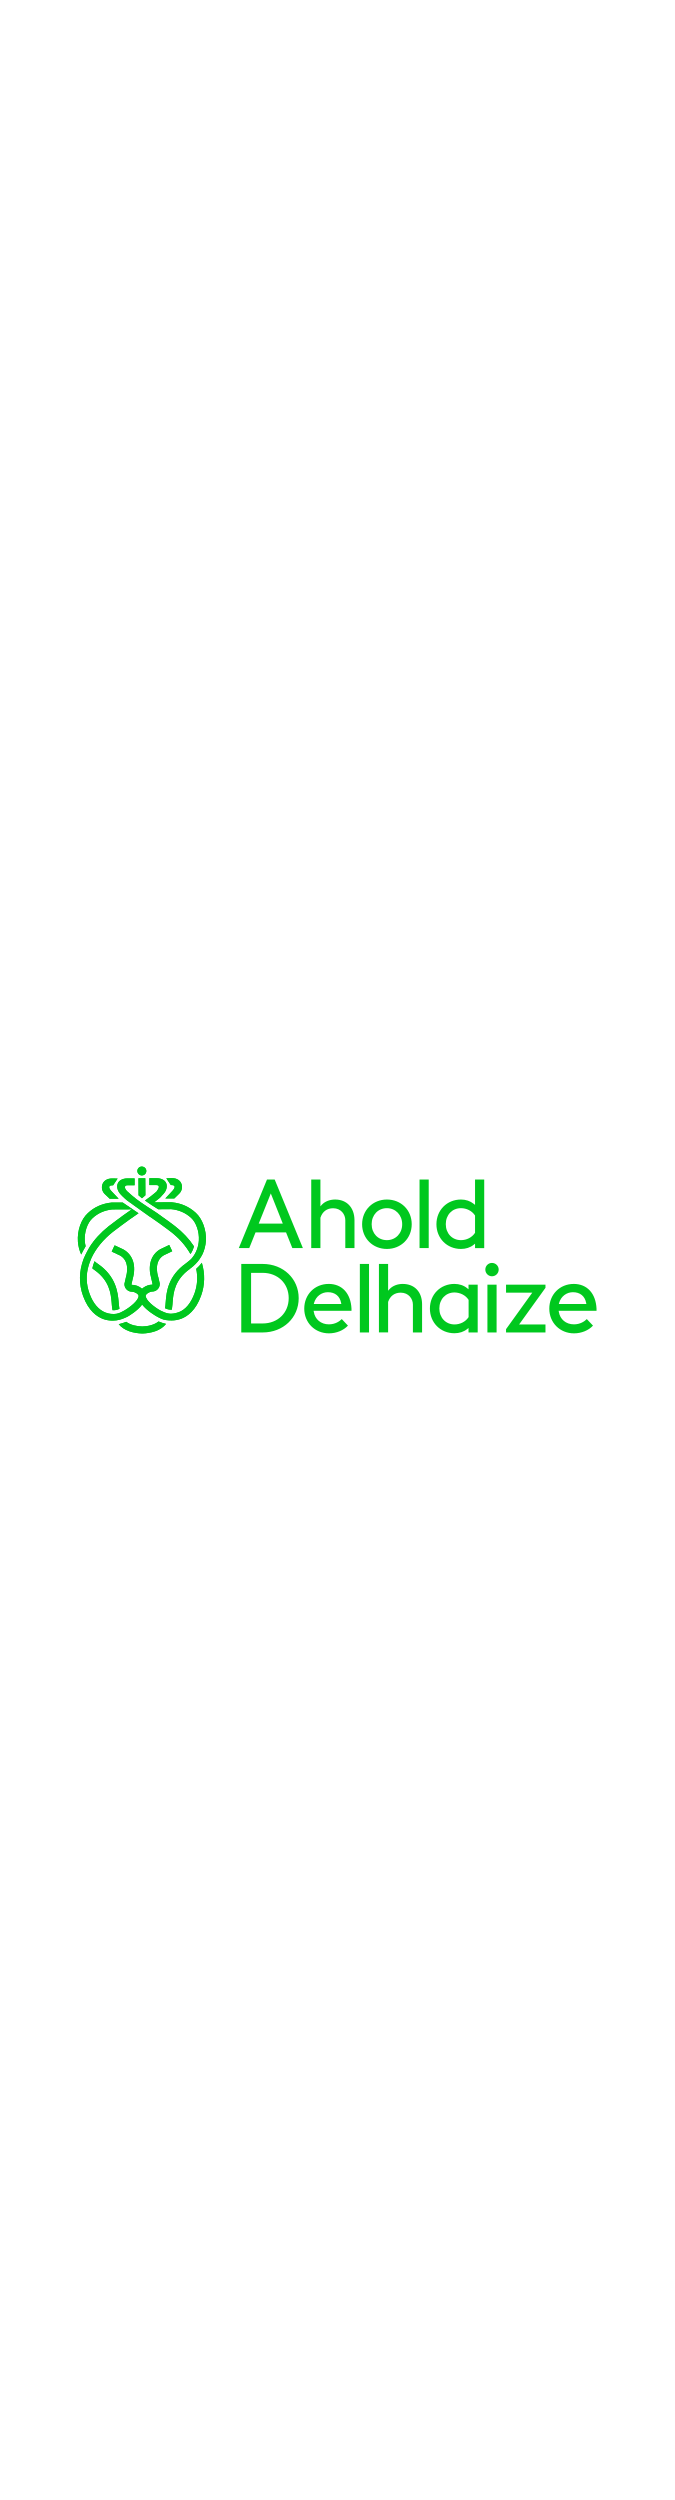
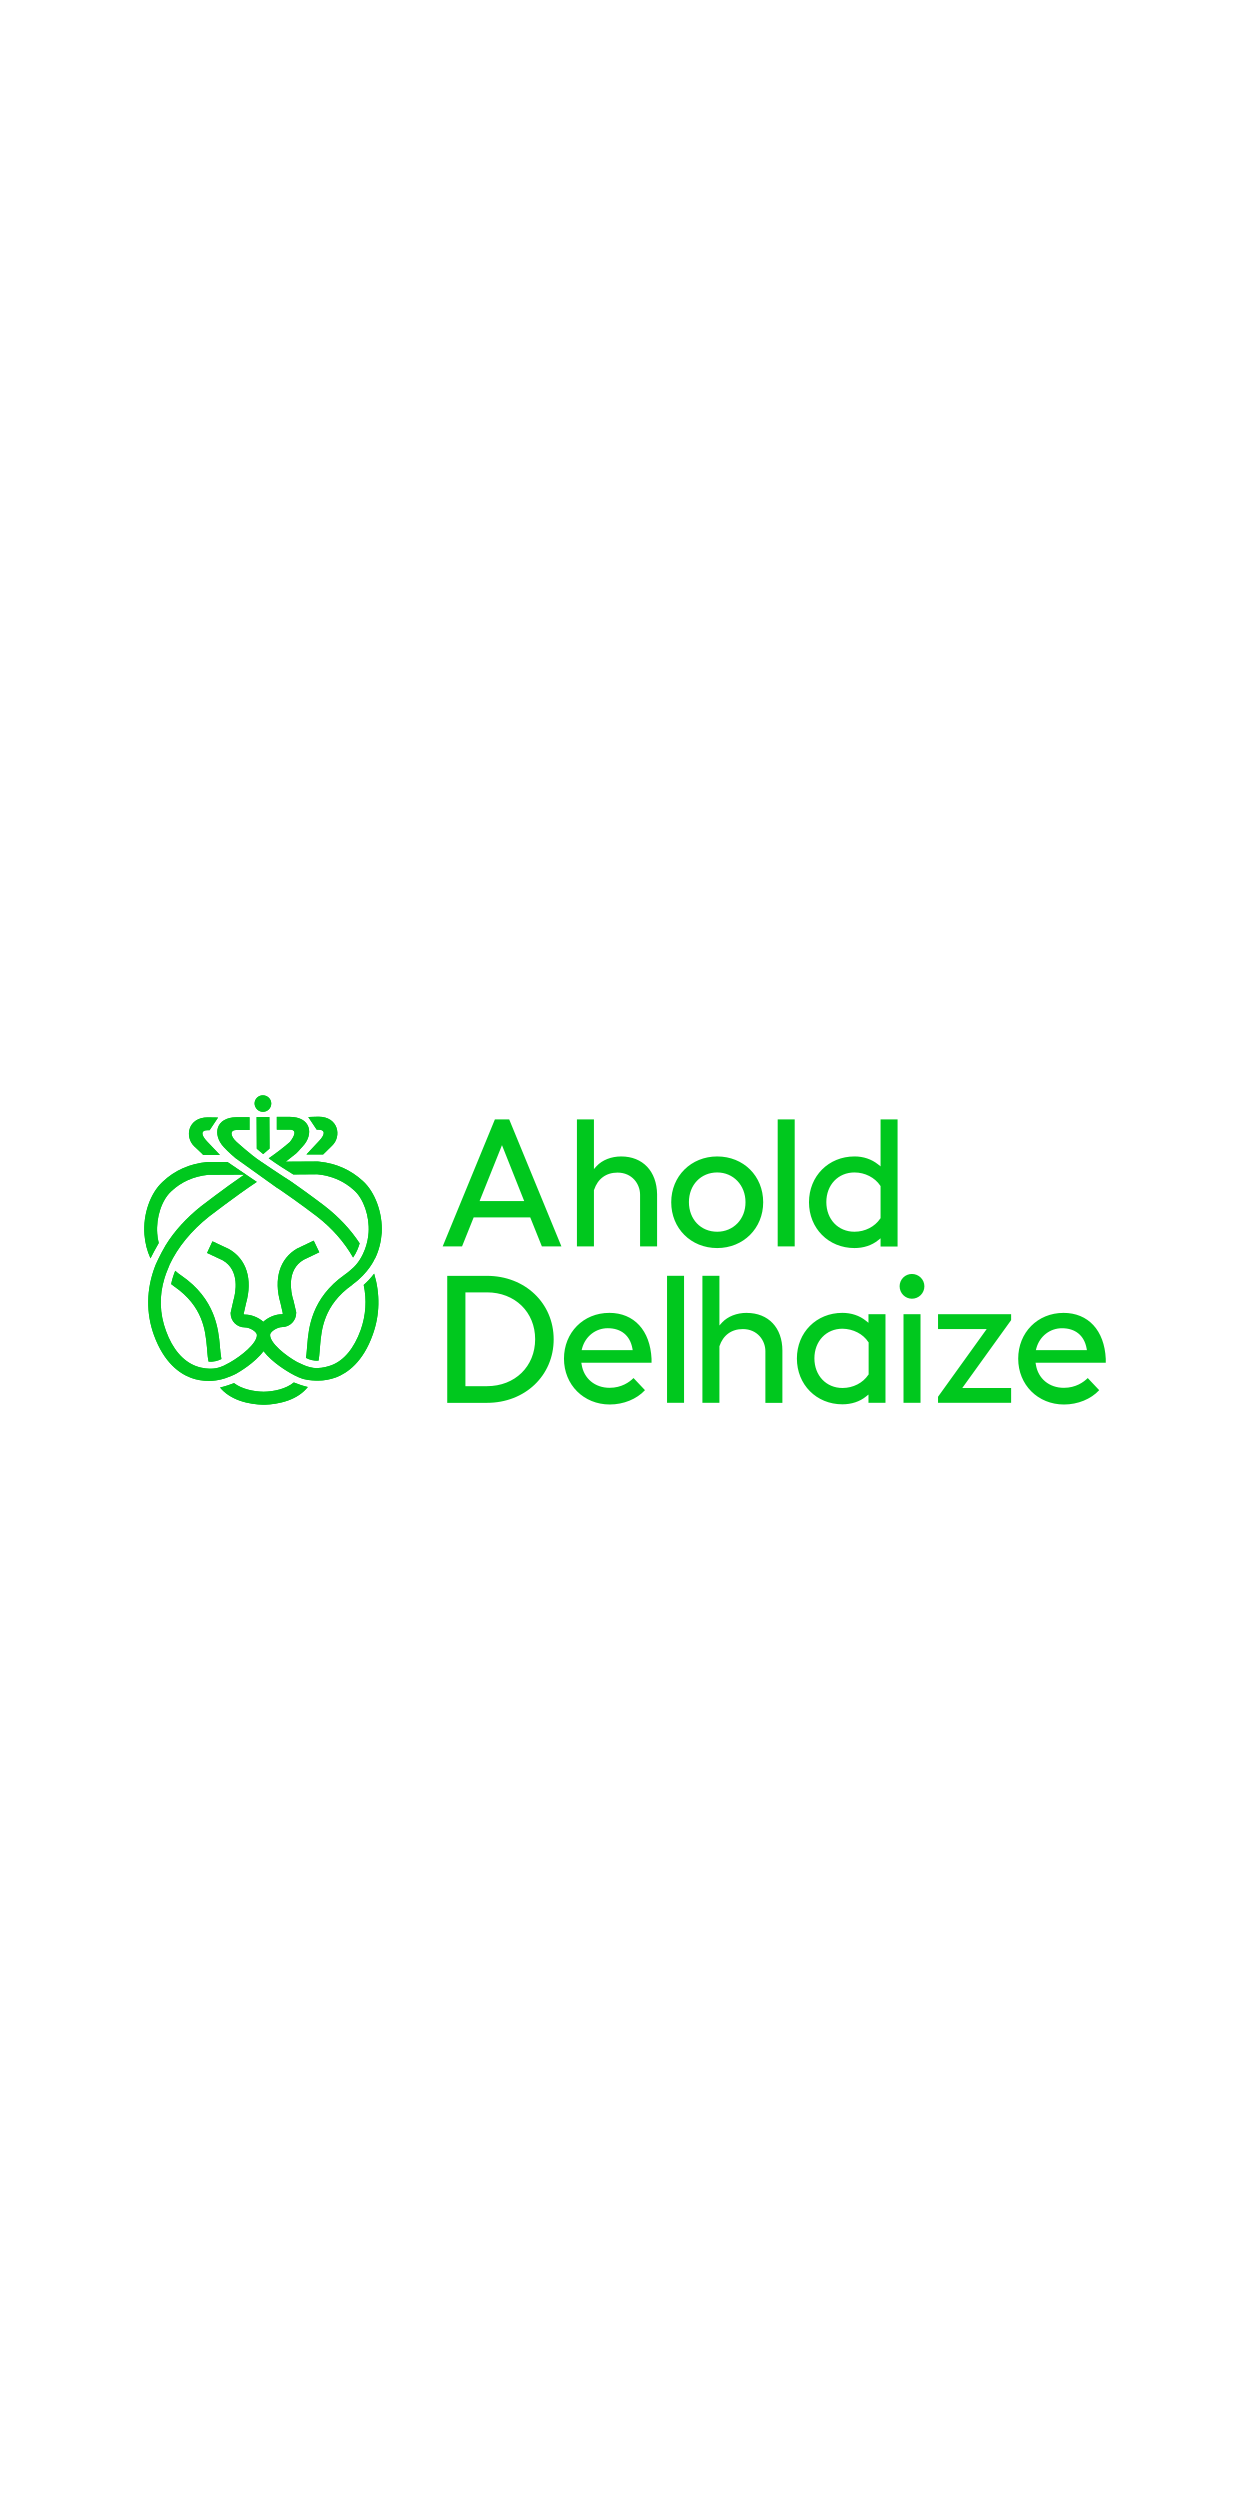
- <svg xmlns="http://www.w3.org/2000/svg" height="152" width="41" viewBox="-9.922 -5.321 85.99 31.925">
+ <svg xmlns="http://www.w3.org/2000/svg" height="4000" width="2000" viewBox="-9.922 -5.321 85.99 31.925">
  <g fill="#00c81e" stroke-width="2.284">
    <path d="M61.338 17.529l.035-.139c.232-.823.939-1.367 1.761-1.367.915 0 1.529.498 1.692 1.379l.023.128zm1.9-2.561c-1.784 0-3.116 1.355-3.116 3.151 0 1.796 1.355 3.151 3.151 3.151.95 0 1.854-.371 2.421-.985l-.788-.834c-.278.278-.823.672-1.645.672-1.008 0-1.773-.637-1.923-1.599l-.023-.128h4.831v-.266c-.093-1.958-1.205-3.163-2.908-3.163m-33.147 2.561l.035-.139c.232-.823.939-1.367 1.761-1.367.915 0 1.529.498 1.692 1.379l.023.128zm1.9-2.561c-1.784 0-3.116 1.355-3.116 3.151 0 1.796 1.355 3.151 3.151 3.151.95 0 1.854-.371 2.421-.985l-.788-.834c-.278.278-.823.672-1.645.672-1.008 0-1.773-.637-1.923-1.599l-.023-.128h4.831v-.266c-.093-1.958-1.205-3.163-2.908-3.163m20.82-2.676a.843.843 0 00-.846.846c0 .475.382.857.846.857a.855.855 0 00.857-.857c0-.463-.382-.846-.857-.846m-16.846.127h1.17v8.736h-1.17zm16.267 2.642h1.17v6.094h-1.17zm7.403.406v-.406h-5.028v1.02h3.348l-3.348 4.658v.417h5.028v-1.02h-3.36zm-9.825 1.506l.023.023v2.213l-.023.023c-.371.556-1.043.904-1.773.904-1.124 0-1.935-.857-1.935-2.039s.811-2.039 1.935-2.039c.73.012 1.413.359 1.773.915m-4.912 1.135c0 1.796 1.344 3.151 3.128 3.151.626 0 1.193-.185 1.622-.533l.174-.139v.568h1.17v-6.094h-1.17v.591l-.174-.139c-.44-.359-1.008-.545-1.622-.545-1.784 0-3.128 1.344-3.128 3.14m-3.453-3.14c-.684 0-1.298.243-1.692.66l-.185.208v-3.418h-1.17v8.736h1.17V17.263c.255-.765.834-1.182 1.61-1.182 1.008 0 1.552.788 1.552 1.518v3.557h1.17v-3.592c0-1.576-.962-2.595-2.456-2.595m-17.866 5.04h-1.483v-6.453h1.483c1.923 0 3.314 1.356 3.314 3.221 0 1.877-1.39 3.232-3.314 3.232m0-7.589h-2.734v8.736h2.734c2.618 0 4.588-1.877 4.588-4.368 0-2.491-1.97-4.368-4.588-4.368M43.577 1.657h1.17v8.736h-1.17zM23.069 7.276l1.541-3.847 1.529 3.847zm1.054-5.619l-3.592 8.736h1.332l.799-1.993h3.893l.799 1.993h1.344l-3.592-8.736zm8.69 2.549c-.684 0-1.298.243-1.692.66l-.185.208V1.657H29.766v8.736h1.17V6.511l.011-.012c.255-.765.834-1.182 1.611-1.182 1.008 0 1.552.788 1.552 1.518v3.557h1.17V6.801c-.023-1.576-.985-2.595-2.468-2.595m6.604 5.179c-1.135 0-1.946-.857-1.946-2.039 0-1.182.823-2.039 1.946-2.039 1.112 0 1.946.881 1.946 2.039.012 1.17-.834 2.039-1.946 2.039m0-5.179c-1.796 0-3.163 1.355-3.163 3.151 0 1.796 1.356 3.151 3.163 3.151 1.796 0 3.163-1.355 3.163-3.151 0-1.807-1.356-3.151-3.163-3.151m11.238 2.039v2.213l-.023.023c-.371.556-1.043.904-1.773.904-1.124 0-1.935-.857-1.935-2.039 0-1.182.811-2.039 1.935-2.039.718 0 1.402.348 1.773.904zm-1.796-2.039c-1.784 0-3.128 1.355-3.128 3.151 0 1.796 1.344 3.151 3.128 3.151.626 0 1.193-.185 1.622-.533l.174-.139v.568h1.17V1.657h-1.17v3.232l-.174-.139c-.452-.359-1.008-.545-1.622-.545M8.17 1.135a.569.569 0 00.568-.568C8.738.255 8.483 0 8.158 0a.569.569 0 00-.568.568c.012.313.267.568.579.568" />
    <path d="M8.17 1.135a.569.569 0 00.568-.568C8.738.255 8.483 0 8.158 0a.569.569 0 00-.568.568c.012.313.267.568.579.568M4.057 4.101h1.147s-.185-.185-.892-.938c-.406-.429-.44-.765.07-.765h.116l.579-.869s-.498-.011-.707-.011c-1.367 0-1.611 1.344-.927 1.993.521.475.614.591.614.591" />
    <path d="M4.057 4.101h1.147s-.185-.185-.892-.938c-.406-.429-.44-.765.07-.765h.116l.579-.869s-.498-.011-.707-.011c-1.367 0-1.611 1.344-.927 1.993.521.475.614.591.614.591m7.913-1.738c.51 0 .475.336.07.765-.707.753-.88.939-.88.939h1.147s.104-.104.614-.603c.684-.649.429-1.993-.927-1.993-.22 0-.707.023-.707.023l.579.869z" />
    <path d="M11.97 2.364c.51 0 .475.336.07.765-.707.753-.88.939-.88.939h1.147s.104-.104.614-.603c.684-.649.429-1.993-.927-1.993-.22 0-.707.023-.707.023l.579.869zm-3.36-.869h-.88l.012 2.178.44.371.44-.382z" />
    <path d="M8.61 1.495h-.88l.012 2.178.44.371.44-.382zm6.488 11.551c.22 1.043.151 2.086-.208 3.105-.452 1.251-1.147 2.097-2.016 2.421-.197.07-.556.185-1.008.197-.29 0-.672-.104-.915-.22-.139-.058-.429-.197-.429-.197-.776-.429-1.877-1.298-1.865-1.877 0-.197.452-.521.834-.533.533 0 .962-.44.962-.973v-.046l-.197-.846-.012-.023c-.139-.463-.498-2.039.73-2.746l1.066-.51-.382-.799-1.089.521-.035.012c-1.217.695-1.645 2.097-1.159 3.765l.162.718c-.012.023-.035.046-.07.046-.359 0-.765.139-1.089.371a1.17 1.17 0 00-.185.151c-.359-.325-.88-.51-1.286-.498-.035 0-.058-.023-.07-.046l.162-.718c.475-1.668.035-3.07-1.193-3.754l-1.112-.521-.371.799 1.066.498c1.228.695.892 2.271.753 2.746l-.197.869v.046c0 .533.44.962.973.962.371 0 .834.313.834.521.012.579-1.077 1.448-1.854 1.889-.07.035-.151.081-.22.116-.255.151-.637.313-1.089.313-.116 0-.533.012-1.054-.185-.869-.336-1.587-1.159-2.039-2.41-.44-1.193-.475-2.41-.104-3.626.104-.371.359-.915.348-.927.568-1.216 1.506-2.352 2.711-3.313.023-.012 1.808-1.402 3.291-2.387L5.725 4.588H4.335c-1.193.116-2.236.568-3.07 1.367C.419 6.731-.091 8.18.013 9.57c.046.591.185 1.135.417 1.645.139-.278.325-.637.568-1.054-.058-.232-.093-.452-.104-.66-.081-1.112.313-2.305.962-2.896.695-.66 1.552-1.031 2.537-1.135l2.491-.012c-1.425.973-2.954 2.167-2.978 2.178C2.91 8.434 2.087 9.327 1.485 10.3c-.382.637-.753 1.46-.742 1.471C.141 13.347.118 14.981.674 16.51c.695 1.9 1.773 2.642 2.56 2.931.382.139.799.208 1.217.208.637 0 1.193-.208 1.182-.208.185-.07.533-.197.707-.301.162-.093 1.251-.718 1.865-1.541.614.799 1.668 1.402 1.865 1.518 0 0 .475.278.857.394.429.116.892.116 1.043.116.417 0 .823-.081 1.216-.22.788-.301 1.865-1.054 2.537-2.954.487-1.356.51-2.781.093-4.183a5.369 5.369 0 01-.718.776" />
    <path d="M15.098 13.046c.22 1.043.151 2.086-.208 3.105-.452 1.251-1.147 2.097-2.016 2.421-.197.07-.556.185-1.008.197-.29 0-.672-.104-.915-.22-.139-.058-.429-.197-.429-.197-.776-.429-1.877-1.298-1.865-1.877 0-.197.452-.521.834-.533.533 0 .962-.44.962-.973v-.046l-.197-.846-.012-.023c-.139-.463-.498-2.039.73-2.746l1.066-.51-.382-.799-1.089.521-.035.012c-1.217.695-1.645 2.097-1.159 3.765l.162.718c-.012.023-.035.046-.07.046-.359 0-.765.139-1.089.371a1.17 1.17 0 00-.185.151c-.359-.325-.88-.51-1.286-.498-.035 0-.058-.023-.07-.046l.162-.718c.475-1.668.035-3.07-1.193-3.754l-1.112-.521-.371.799 1.066.498c1.228.695.892 2.271.753 2.746l-.197.869v.046c0 .533.44.962.973.962.371 0 .834.313.834.521.012.579-1.077 1.448-1.854 1.889-.07.035-.151.081-.22.116-.255.151-.637.313-1.089.313-.116 0-.533.012-1.054-.185-.869-.336-1.587-1.159-2.039-2.41-.44-1.193-.475-2.41-.104-3.626.104-.371.359-.915.348-.927.568-1.216 1.506-2.352 2.711-3.313.023-.012 1.808-1.402 3.291-2.387L5.725 4.588H4.335c-1.193.116-2.236.568-3.07 1.367C.419 6.731-.091 8.18.013 9.57c.046.591.185 1.135.417 1.645.139-.278.325-.637.568-1.054-.058-.232-.093-.452-.104-.66-.081-1.112.313-2.305.962-2.896.695-.66 1.552-1.031 2.537-1.135l2.491-.012c-1.425.973-2.954 2.167-2.978 2.178C2.91 8.434 2.087 9.327 1.485 10.3c-.382.637-.753 1.46-.742 1.471C.141 13.347.118 14.981.674 16.51c.695 1.9 1.773 2.642 2.56 2.931.382.139.799.208 1.217.208.637 0 1.193-.208 1.182-.208.185-.07.533-.197.707-.301.162-.093 1.251-.718 1.865-1.541.614.799 1.668 1.402 1.865 1.518 0 0 .475.278.857.394.429.116.892.116 1.043.116.417 0 .823-.081 1.216-.22.788-.301 1.865-1.054 2.537-2.954.487-1.356.51-2.781.093-4.183a5.369 5.369 0 01-.718.776" />
    <path d="M6.281 4.322l2.815 2.016c.035.023.22.139.22.139 1.286.881 2.537 1.831 2.549 1.842 1.066.823 1.912 1.796 2.502 2.838.243-.347.382-.73.452-.973-.614-.938-1.425-1.807-2.41-2.572-.012-.012-1.124-.857-2.34-1.703-.51-.313-2.016-1.332-2.016-1.332C7.336 4.113 6.305 3.163 6.305 3.163c-.382-.371-.429-.776.035-.776h.904v-.88H6.351c-1.448.012-1.668 1.205-.88 2.051.301.336.811.765.811.765" />
    <path d="M6.281 4.322l2.815 2.016c.035.023.22.139.22.139 1.286.881 2.537 1.831 2.549 1.842 1.066.823 1.912 1.796 2.502 2.838.243-.347.382-.73.452-.973-.614-.938-1.425-1.807-2.41-2.572-.012-.012-1.124-.857-2.34-1.703-.51-.313-2.016-1.332-2.016-1.332C7.336 4.113 6.305 3.163 6.305 3.163c-.382-.371-.429-.776.035-.776h.904v-.88H6.351c-1.448.012-1.668 1.205-.88 2.051.301.336.811.765.811.765m4.009 15.432c-.533.44-1.356.626-2.074.637-.707-.012-1.506-.185-2.039-.591-.243.093-.603.22-.962.301.324.394.776.695 1.356.904.591.208 1.182.266 1.564.278h.197c.382-.012.973-.081 1.564-.29.579-.209 1.031-.521 1.356-.927a6.255 6.255 0 01-.962-.313" />
    <path d="M10.29 19.754c-.533.44-1.356.626-2.074.637-.707-.012-1.506-.185-2.039-.591-.243.093-.603.22-.962.301.324.394.776.695 1.356.904.591.208 1.182.266 1.564.278h.197c.382-.012.973-.081 1.564-.29.579-.209 1.031-.521 1.356-.927a6.255 6.255 0 01-.962-.313m4.75-13.857c-.834-.765-1.842-1.216-3.001-1.332l-.104-.011h-.162l-2.039.011c.209-.162.417-.324.626-.498 0 0 .035-.012.127-.104.093-.081.255-.278.255-.278.046-.046.093-.104.15-.162.799-.846.568-2.039-.88-2.039H9.12v.88h.904c.487 0 .336.417 0 .846-.452.394-.939.765-1.46 1.124.614.44 1.24.834 1.692 1.112l1.645-.012c.985.093 1.842.463 2.549 1.112.649.591 1.054 1.773.985 2.885-.023.336-.093.741-.243 1.147-.162.429-.452 1.008-.962 1.413l-.012.012a3.825 3.825 0 01-.406.324c-2.329 1.634-2.503 3.719-2.595 4.831-.012.093-.012.185-.023.267 0 .046-.012.104-.012.151-.012.139-.023.313-.058.487.22.116.533.22.869.185.035-.232.058-.429.07-.603 0-.046.012-.104.012-.139.012-.093.012-.185.023-.29.093-1.101.243-2.781 2.201-4.171l.046-.046c1.077-.776 1.495-1.715 1.495-1.726.012-.023.023-.035.035-.046.266-.544.417-1.147.463-1.773.07-1.344-.452-2.792-1.298-3.557" />
    <path d="M15.04 5.897c-.834-.765-1.842-1.216-3.001-1.332l-.104-.011h-.162l-2.039.011c.209-.162.417-.324.626-.498 0 0 .035-.012.127-.104.093-.081.255-.278.255-.278.046-.046.093-.104.15-.162.799-.846.568-2.039-.88-2.039H9.12v.88h.904c.487 0 .336.417 0 .846-.452.394-.939.765-1.46 1.124.614.44 1.24.834 1.692 1.112l1.645-.012c.985.093 1.842.463 2.549 1.112.649.591 1.054 1.773.985 2.885-.023.336-.093.741-.243 1.147-.162.429-.452 1.008-.962 1.413l-.012.012a3.825 3.825 0 01-.406.324c-2.329 1.634-2.503 3.719-2.595 4.831-.012.093-.012.185-.023.267 0 .046-.012.104-.012.151-.012.139-.023.313-.058.487.22.116.533.22.869.185.035-.232.058-.429.07-.603 0-.046.012-.104.012-.139.012-.093.012-.185.023-.29.093-1.101.243-2.781 2.201-4.171l.046-.046c1.077-.776 1.495-1.715 1.495-1.726.012-.023.023-.035.035-.046.266-.544.417-1.147.463-1.773.07-1.344-.452-2.792-1.298-3.557M5.308 18.143c-.035-.185-.046-.371-.07-.51 0-.058-.012-.104-.012-.151-.012-.081-.023-.174-.023-.266-.104-1.112-.301-3.198-2.642-4.808-.162-.104-.301-.22-.429-.336-.139.348-.232.672-.278.915.069.046.127.104.197.151 2.004 1.379 2.155 3.059 2.259 4.159.012.104.023.197.023.29 0 .046.012.093.012.139.012.162.035.371.081.591.348.035.649-.058.881-.174" />
    <path d="M5.308 18.143c-.035-.185-.046-.371-.07-.51 0-.058-.012-.104-.012-.151-.012-.081-.023-.174-.023-.266-.104-1.112-.301-3.198-2.642-4.808-.162-.104-.301-.22-.429-.336-.139.348-.232.672-.278.915.069.046.127.104.197.151 2.004 1.379 2.155 3.059 2.259 4.159.012.104.023.197.023.29 0 .046.012.093.012.139.012.162.035.371.081.591.348.035.649-.058.881-.174" />
  </g>
</svg>
